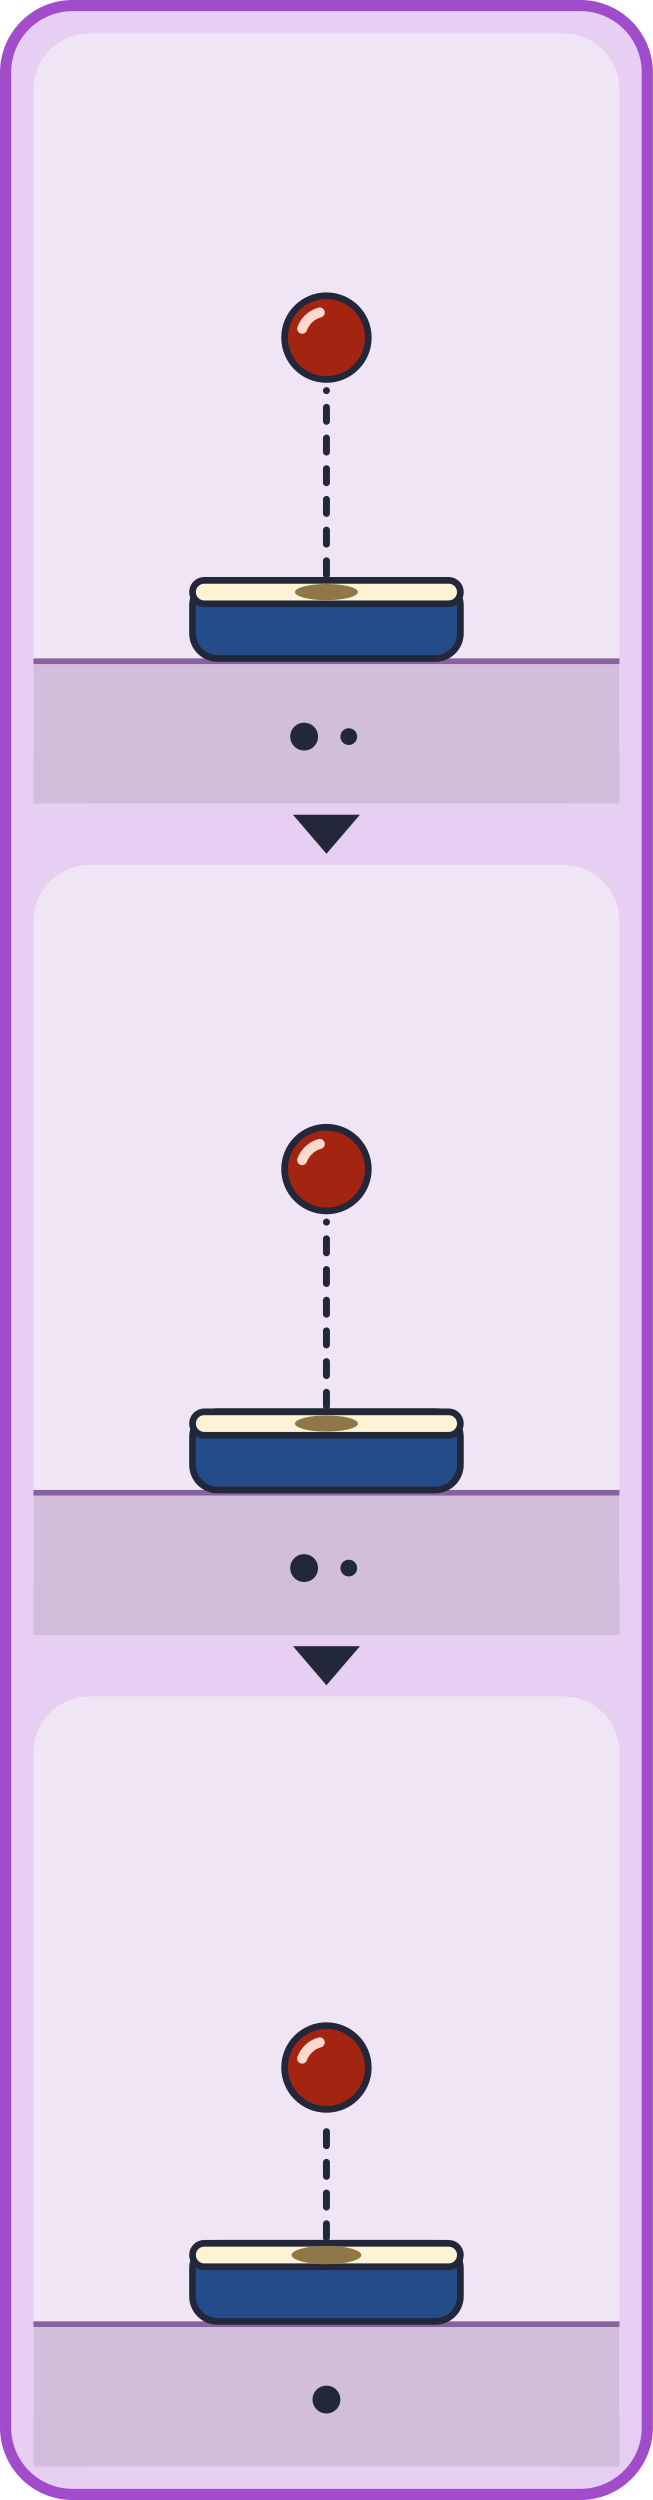
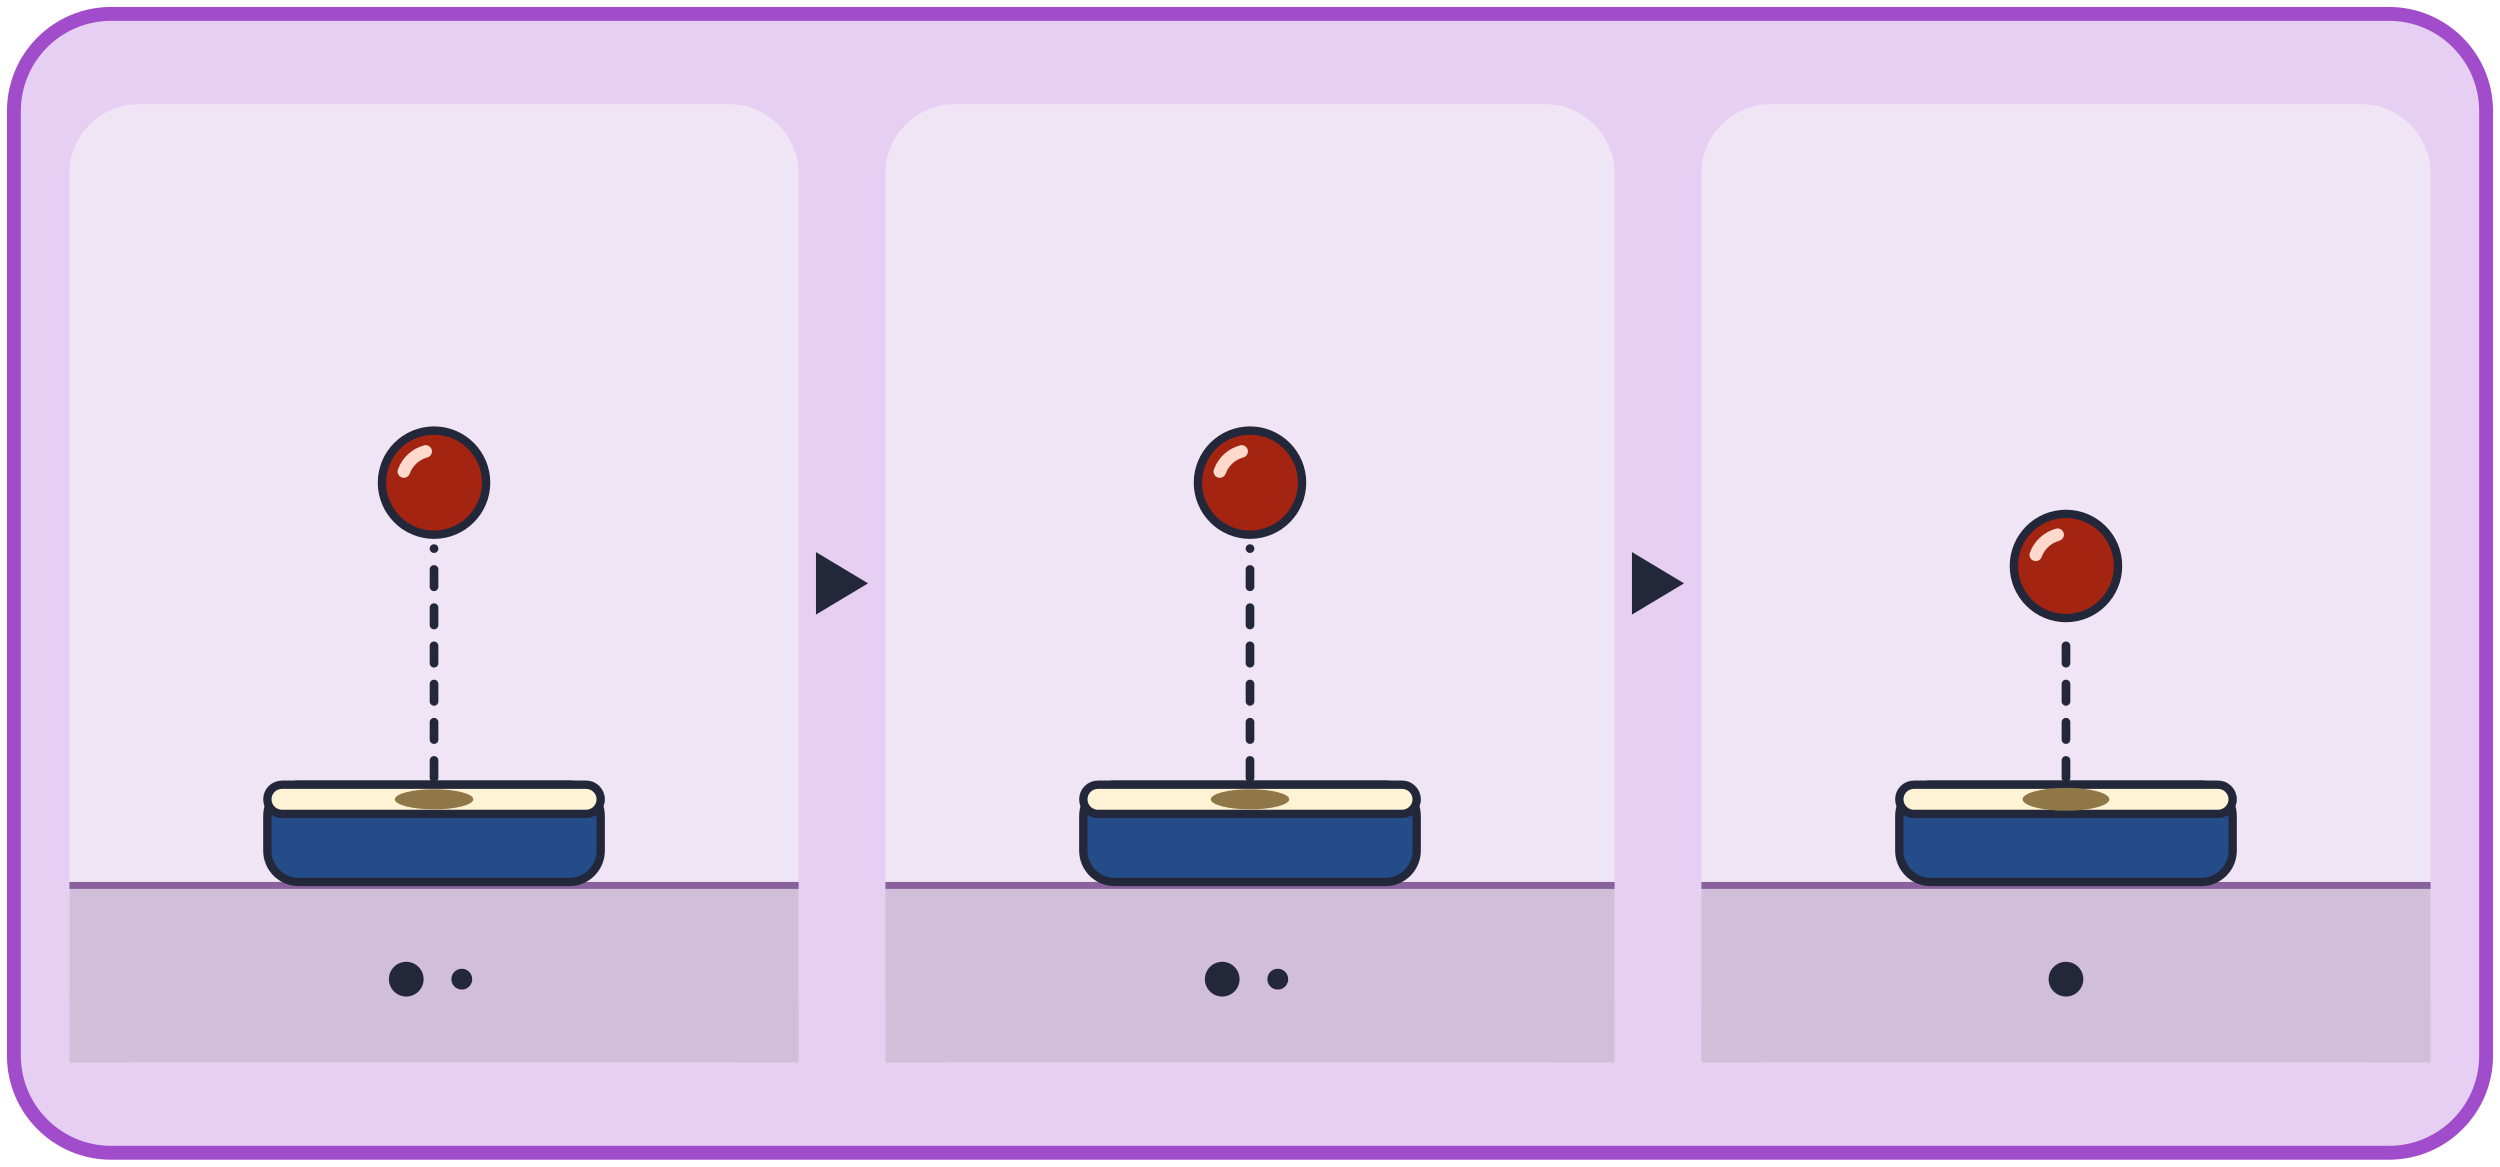
- <svg xmlns="http://www.w3.org/2000/svg" viewBox="0 0 234 896" width="234" height="896">
-   <defs>
-     <g id="card_G3-all">
-       <rect x="4" y="4" width="712" height="328" rx="28" fill="#E6CFF2" stroke="#A14CCB" stroke-width="4" />
-       <g transform="translate(20 30)">
-         <rect x="0" y="0" width="210" height="276" rx="20" fill="#F0E5F5" />
-         <rect x="0" y="224" width="210" height="52" fill="#D1BEDA" />
-         <rect x="0" y="224" width="210" height="2" fill="#89629D" />
-         <rect x="57" y="196" width="96" height="28" rx="9" fill="#234C88" stroke="#23273A" stroke-width="2.4" />
-         <rect x="57" y="196" width="96" height="8.4" rx="4.2" fill="#FFF3D6" stroke="#23273A" stroke-width="2.4" />
-         <ellipse cx="105" cy="200.2" rx="11.3" ry="2.9" fill="#8F7748" />
-         <line x1="105" y1="194" x2="105" y2="128" stroke="#23273A" stroke-width="2.5" stroke-dasharray="5 6" stroke-linecap="round" />
-         <ellipse cx="105" cy="109" rx="15" ry="15" fill="#A42412" stroke="#23273A" stroke-width="2.4" />
-         <path d="M96.3 105.8 A9.3 9.3 0 0 1 102.6 100" fill="none" stroke="#FFD9CC" stroke-width="3.6" stroke-linecap="round" />
-         <circle cx="97" cy="252" r="5" fill="#23273A" />
-         <circle cx="113" cy="252" r="3" fill="#23273A" />
-       </g>
-       <g transform="translate(255 30)">
-         <rect x="0" y="0" width="210" height="276" rx="20" fill="#F0E5F5" />
-         <rect x="0" y="224" width="210" height="52" fill="#D1BEDA" />
-         <rect x="0" y="224" width="210" height="2" fill="#89629D" />
-         <rect x="57" y="196" width="96" height="28" rx="9" fill="#234C88" stroke="#23273A" stroke-width="2.4" />
-         <rect x="57" y="196" width="96" height="8.4" rx="4.2" fill="#FFF3D6" stroke="#23273A" stroke-width="2.4" />
-         <ellipse cx="105" cy="200.2" rx="11.3" ry="2.9" fill="#8F7748" />
-         <line x1="105" y1="194" x2="105" y2="128" stroke="#23273A" stroke-width="2.5" stroke-dasharray="5 6" stroke-linecap="round" />
-         <ellipse cx="105" cy="109" rx="15" ry="15" fill="#A42412" stroke="#23273A" stroke-width="2.4" />
-         <path d="M96.3 105.8 A9.3 9.3 0 0 1 102.6 100" fill="none" stroke="#FFD9CC" stroke-width="3.6" stroke-linecap="round" />
-         <circle cx="97" cy="252" r="5" fill="#23273A" />
-         <circle cx="113" cy="252" r="3" fill="#23273A" />
-       </g>
-       <g transform="translate(490 30)">
-         <rect x="0" y="0" width="210" height="276" rx="20" fill="#F0E5F5" />
-         <rect x="0" y="224" width="210" height="52" fill="#D1BEDA" />
-         <rect x="0" y="224" width="210" height="2" fill="#89629D" />
-         <rect x="57" y="196" width="96" height="28" rx="9" fill="#234C88" stroke="#23273A" stroke-width="2.4" />
-         <rect x="57" y="196" width="96" height="8.4" rx="4.2" fill="#FFF3D6" stroke="#23273A" stroke-width="2.4" />
-         <ellipse cx="105" cy="200.2" rx="12.5" ry="3.3" fill="#8F7748" />
-         <line x1="105" y1="194" x2="105" y2="152" stroke="#23273A" stroke-width="2.5" stroke-dasharray="5 6" stroke-linecap="round" />
-         <ellipse cx="105" cy="133" rx="15" ry="15" fill="#A42412" stroke="#23273A" stroke-width="2.4" />
-         <path d="M96.3 129.8 A9.3 9.3 0 0 1 102.6 124" fill="none" stroke="#FFD9CC" stroke-width="3.6" stroke-linecap="round" />
-         <circle cx="105" cy="252" r="5" fill="#23273A" />
-       </g>
-     </g>
-   </defs>
-   <rect x="2" y="2" width="230" height="892" rx="24" fill="#E6CFF2" stroke="#A14CCB" stroke-width="4" />
-   <svg x="12" y="12" width="210" height="276" viewBox="20 30 210 276">
-     <use href="#card_G3-all" />
-   </svg>
-   <polygon points="105,292 129,292 117,306" fill="#23273A" />
-   <svg x="12" y="310" width="210" height="276" viewBox="255 30 210 276">
-     <use href="#card_G3-all" />
-   </svg>
-   <polygon points="105,590 129,590 117,604" fill="#23273A" />
-   <svg x="12" y="608" width="210" height="276" viewBox="490 30 210 276">
-     <use href="#card_G3-all" />
-   </svg>
+ <svg xmlns="http://www.w3.org/2000/svg" viewBox="0 0 720 336" width="720" height="336">
+   <rect x="4" y="4" width="712" height="328" rx="28" fill="#E6CFF2" stroke="#A14CCB" stroke-width="4" />
+   <g transform="translate(20 30)">
+     <rect x="0" y="0" width="210" height="276" rx="20" fill="#F0E5F5" />
+     <rect x="0" y="224" width="210" height="52" fill="#D1BEDA" />
+     <rect x="0" y="224" width="210" height="2" fill="#89629D" />
+     <rect x="57" y="196" width="96" height="28" rx="9" fill="#234C88" stroke="#23273A" stroke-width="2.4" />
+     <rect x="57" y="196" width="96" height="8.4" rx="4.2" fill="#FFF3D6" stroke="#23273A" stroke-width="2.4" />
+     <ellipse cx="105" cy="200.2" rx="11.3" ry="2.9" fill="#8F7748" />
+     <line x1="105" y1="194" x2="105" y2="128" stroke="#23273A" stroke-width="2.5" stroke-dasharray="5 6" stroke-linecap="round" />
+     <ellipse cx="105" cy="109" rx="15" ry="15" fill="#A42412" stroke="#23273A" stroke-width="2.4" />
+     <path d="M96.3 105.8 A9.3 9.3 0 0 1 102.6 100" fill="none" stroke="#FFD9CC" stroke-width="3.6" stroke-linecap="round" />
+     <circle cx="97" cy="252" r="5" fill="#23273A" />
+     <circle cx="113" cy="252" r="3" fill="#23273A" />
+   </g>
+   <polygon points="235,159 250,168 235,177" fill="#23273A" />
+   <g transform="translate(255 30)">
+     <rect x="0" y="0" width="210" height="276" rx="20" fill="#F0E5F5" />
+     <rect x="0" y="224" width="210" height="52" fill="#D1BEDA" />
+     <rect x="0" y="224" width="210" height="2" fill="#89629D" />
+     <rect x="57" y="196" width="96" height="28" rx="9" fill="#234C88" stroke="#23273A" stroke-width="2.4" />
+     <rect x="57" y="196" width="96" height="8.4" rx="4.2" fill="#FFF3D6" stroke="#23273A" stroke-width="2.4" />
+     <ellipse cx="105" cy="200.2" rx="11.3" ry="2.9" fill="#8F7748" />
+     <line x1="105" y1="194" x2="105" y2="128" stroke="#23273A" stroke-width="2.5" stroke-dasharray="5 6" stroke-linecap="round" />
+     <ellipse cx="105" cy="109" rx="15" ry="15" fill="#A42412" stroke="#23273A" stroke-width="2.4" />
+     <path d="M96.3 105.8 A9.3 9.3 0 0 1 102.6 100" fill="none" stroke="#FFD9CC" stroke-width="3.6" stroke-linecap="round" />
+     <circle cx="97" cy="252" r="5" fill="#23273A" />
+     <circle cx="113" cy="252" r="3" fill="#23273A" />
+   </g>
+   <polygon points="470,159 485,168 470,177" fill="#23273A" />
+   <g transform="translate(490 30)">
+     <rect x="0" y="0" width="210" height="276" rx="20" fill="#F0E5F5" />
+     <rect x="0" y="224" width="210" height="52" fill="#D1BEDA" />
+     <rect x="0" y="224" width="210" height="2" fill="#89629D" />
+     <rect x="57" y="196" width="96" height="28" rx="9" fill="#234C88" stroke="#23273A" stroke-width="2.4" />
+     <rect x="57" y="196" width="96" height="8.4" rx="4.2" fill="#FFF3D6" stroke="#23273A" stroke-width="2.4" />
+     <ellipse cx="105" cy="200.2" rx="12.5" ry="3.3" fill="#8F7748" />
+     <line x1="105" y1="194" x2="105" y2="152" stroke="#23273A" stroke-width="2.5" stroke-dasharray="5 6" stroke-linecap="round" />
+     <ellipse cx="105" cy="133" rx="15" ry="15" fill="#A42412" stroke="#23273A" stroke-width="2.4" />
+     <path d="M96.3 129.8 A9.3 9.3 0 0 1 102.6 124" fill="none" stroke="#FFD9CC" stroke-width="3.6" stroke-linecap="round" />
+     <circle cx="105" cy="252" r="5" fill="#23273A" />
+   </g>
</svg>
